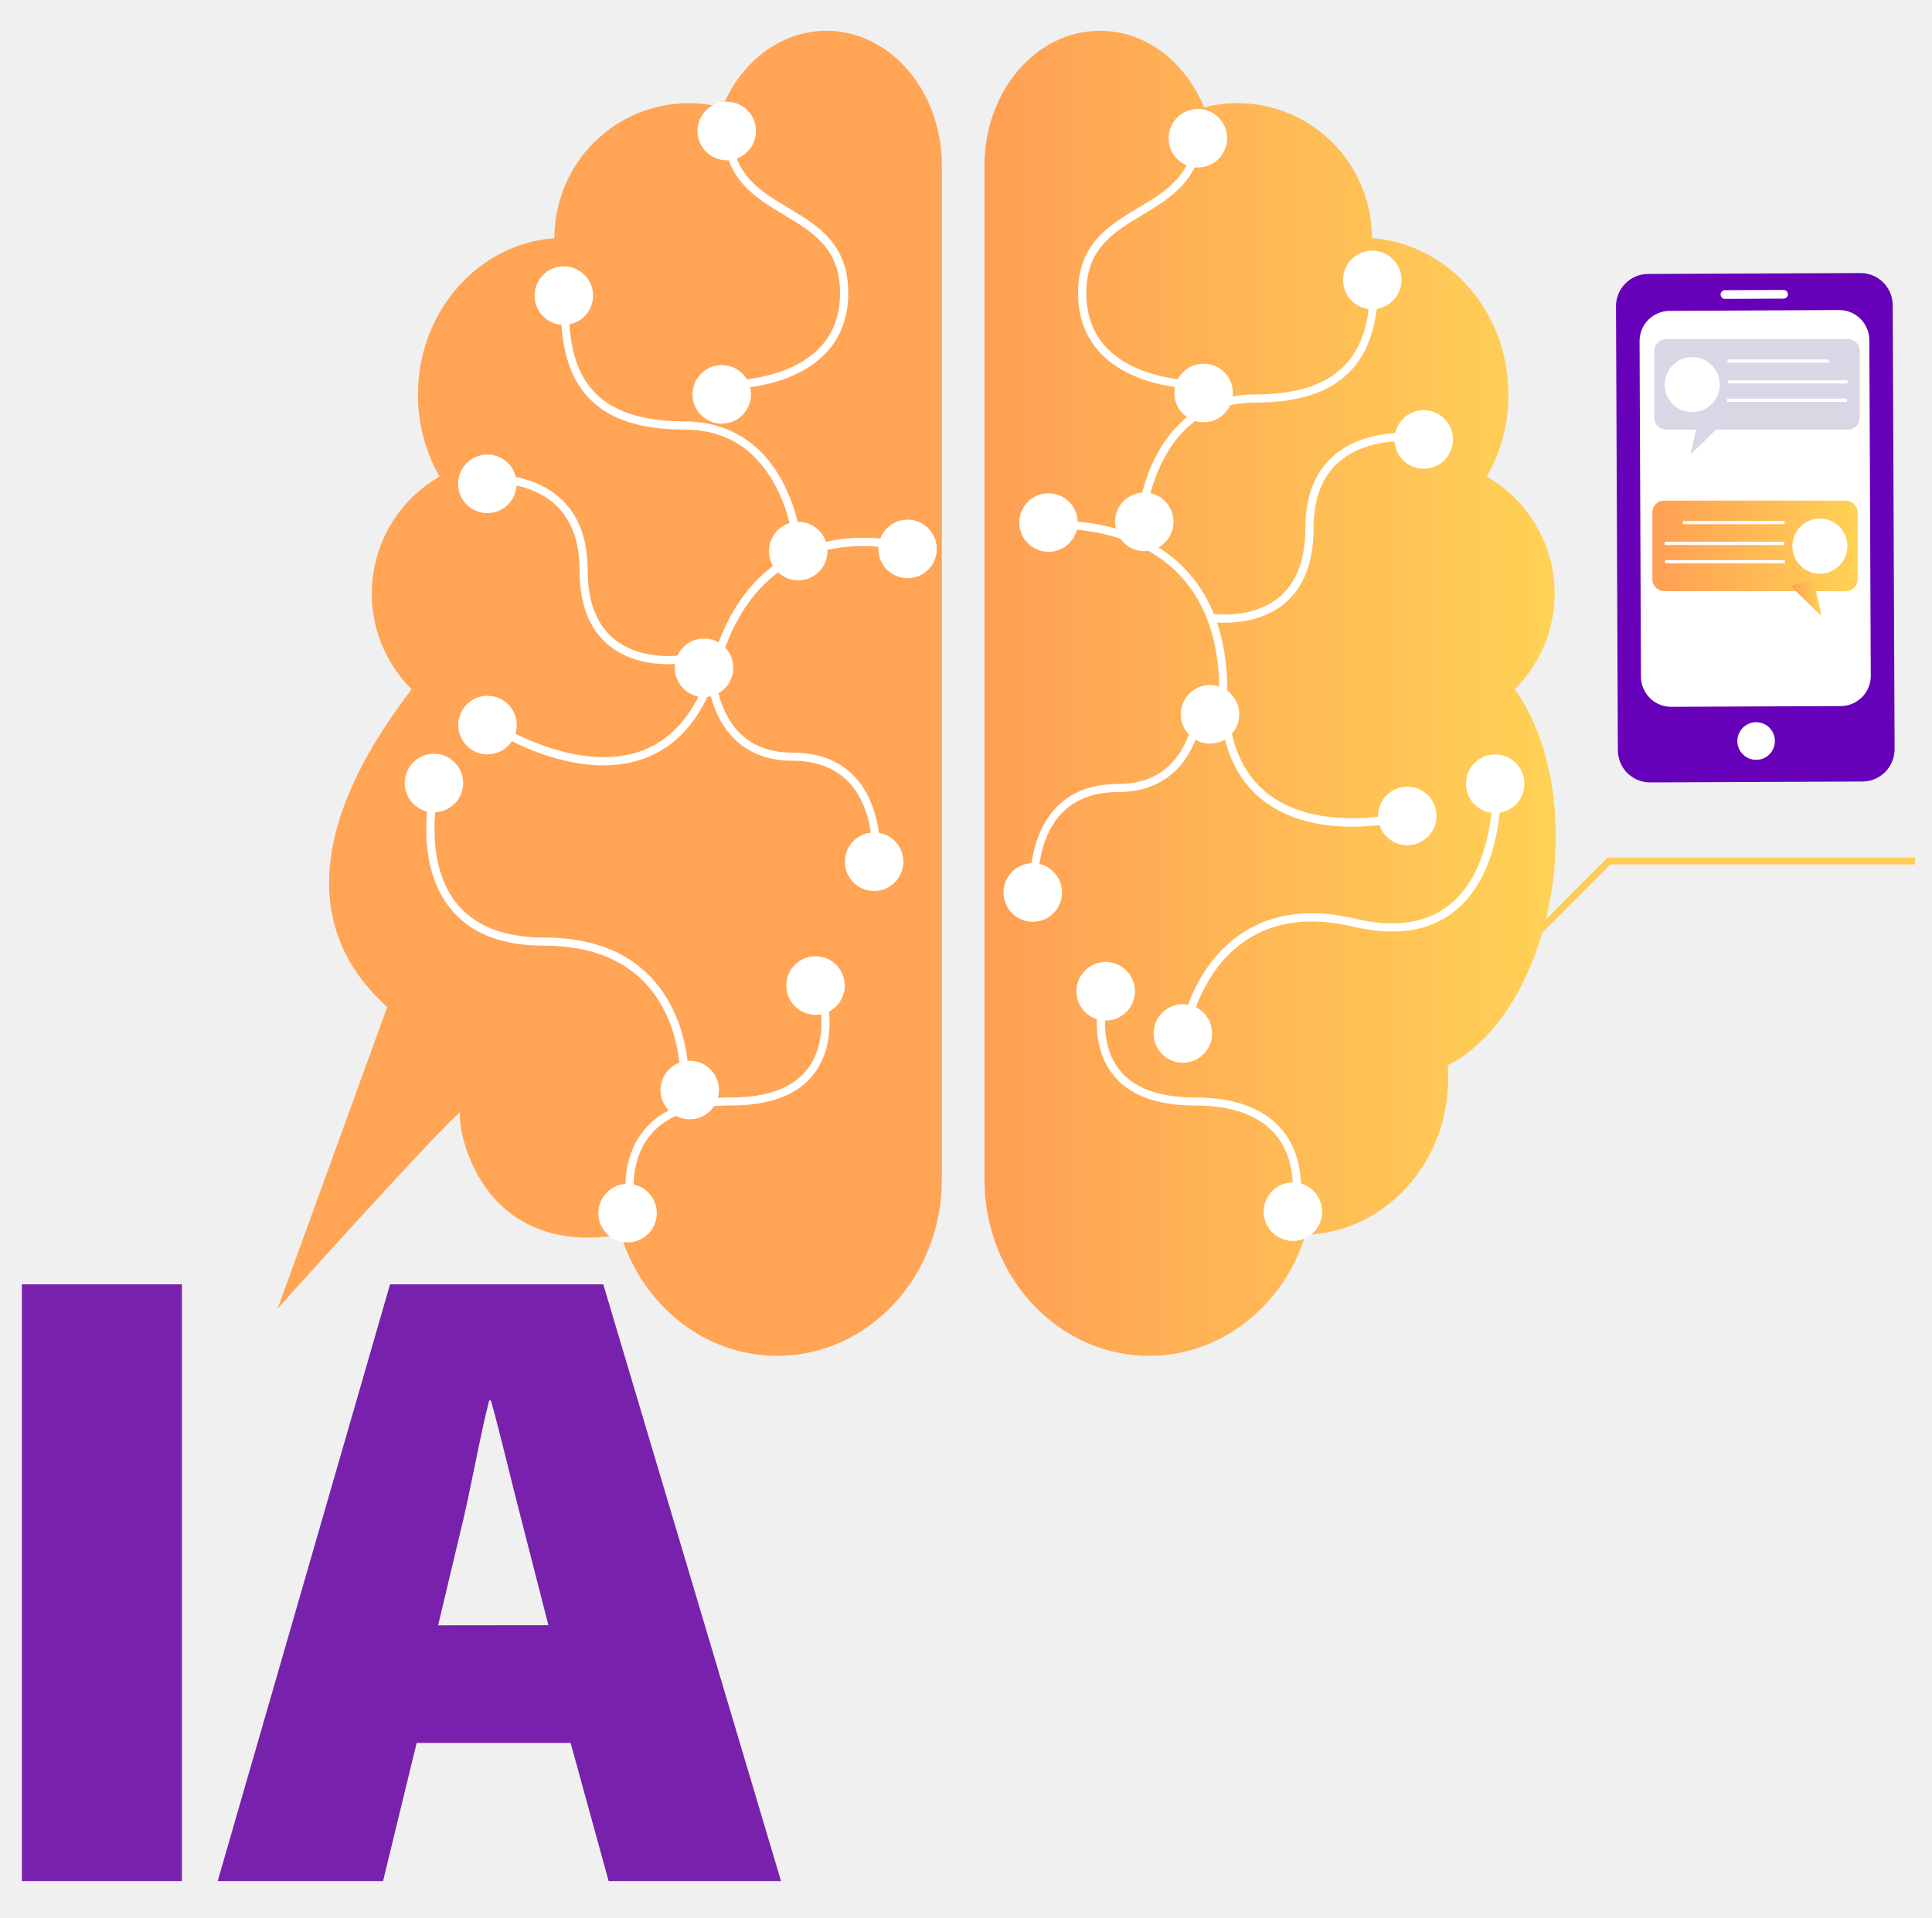
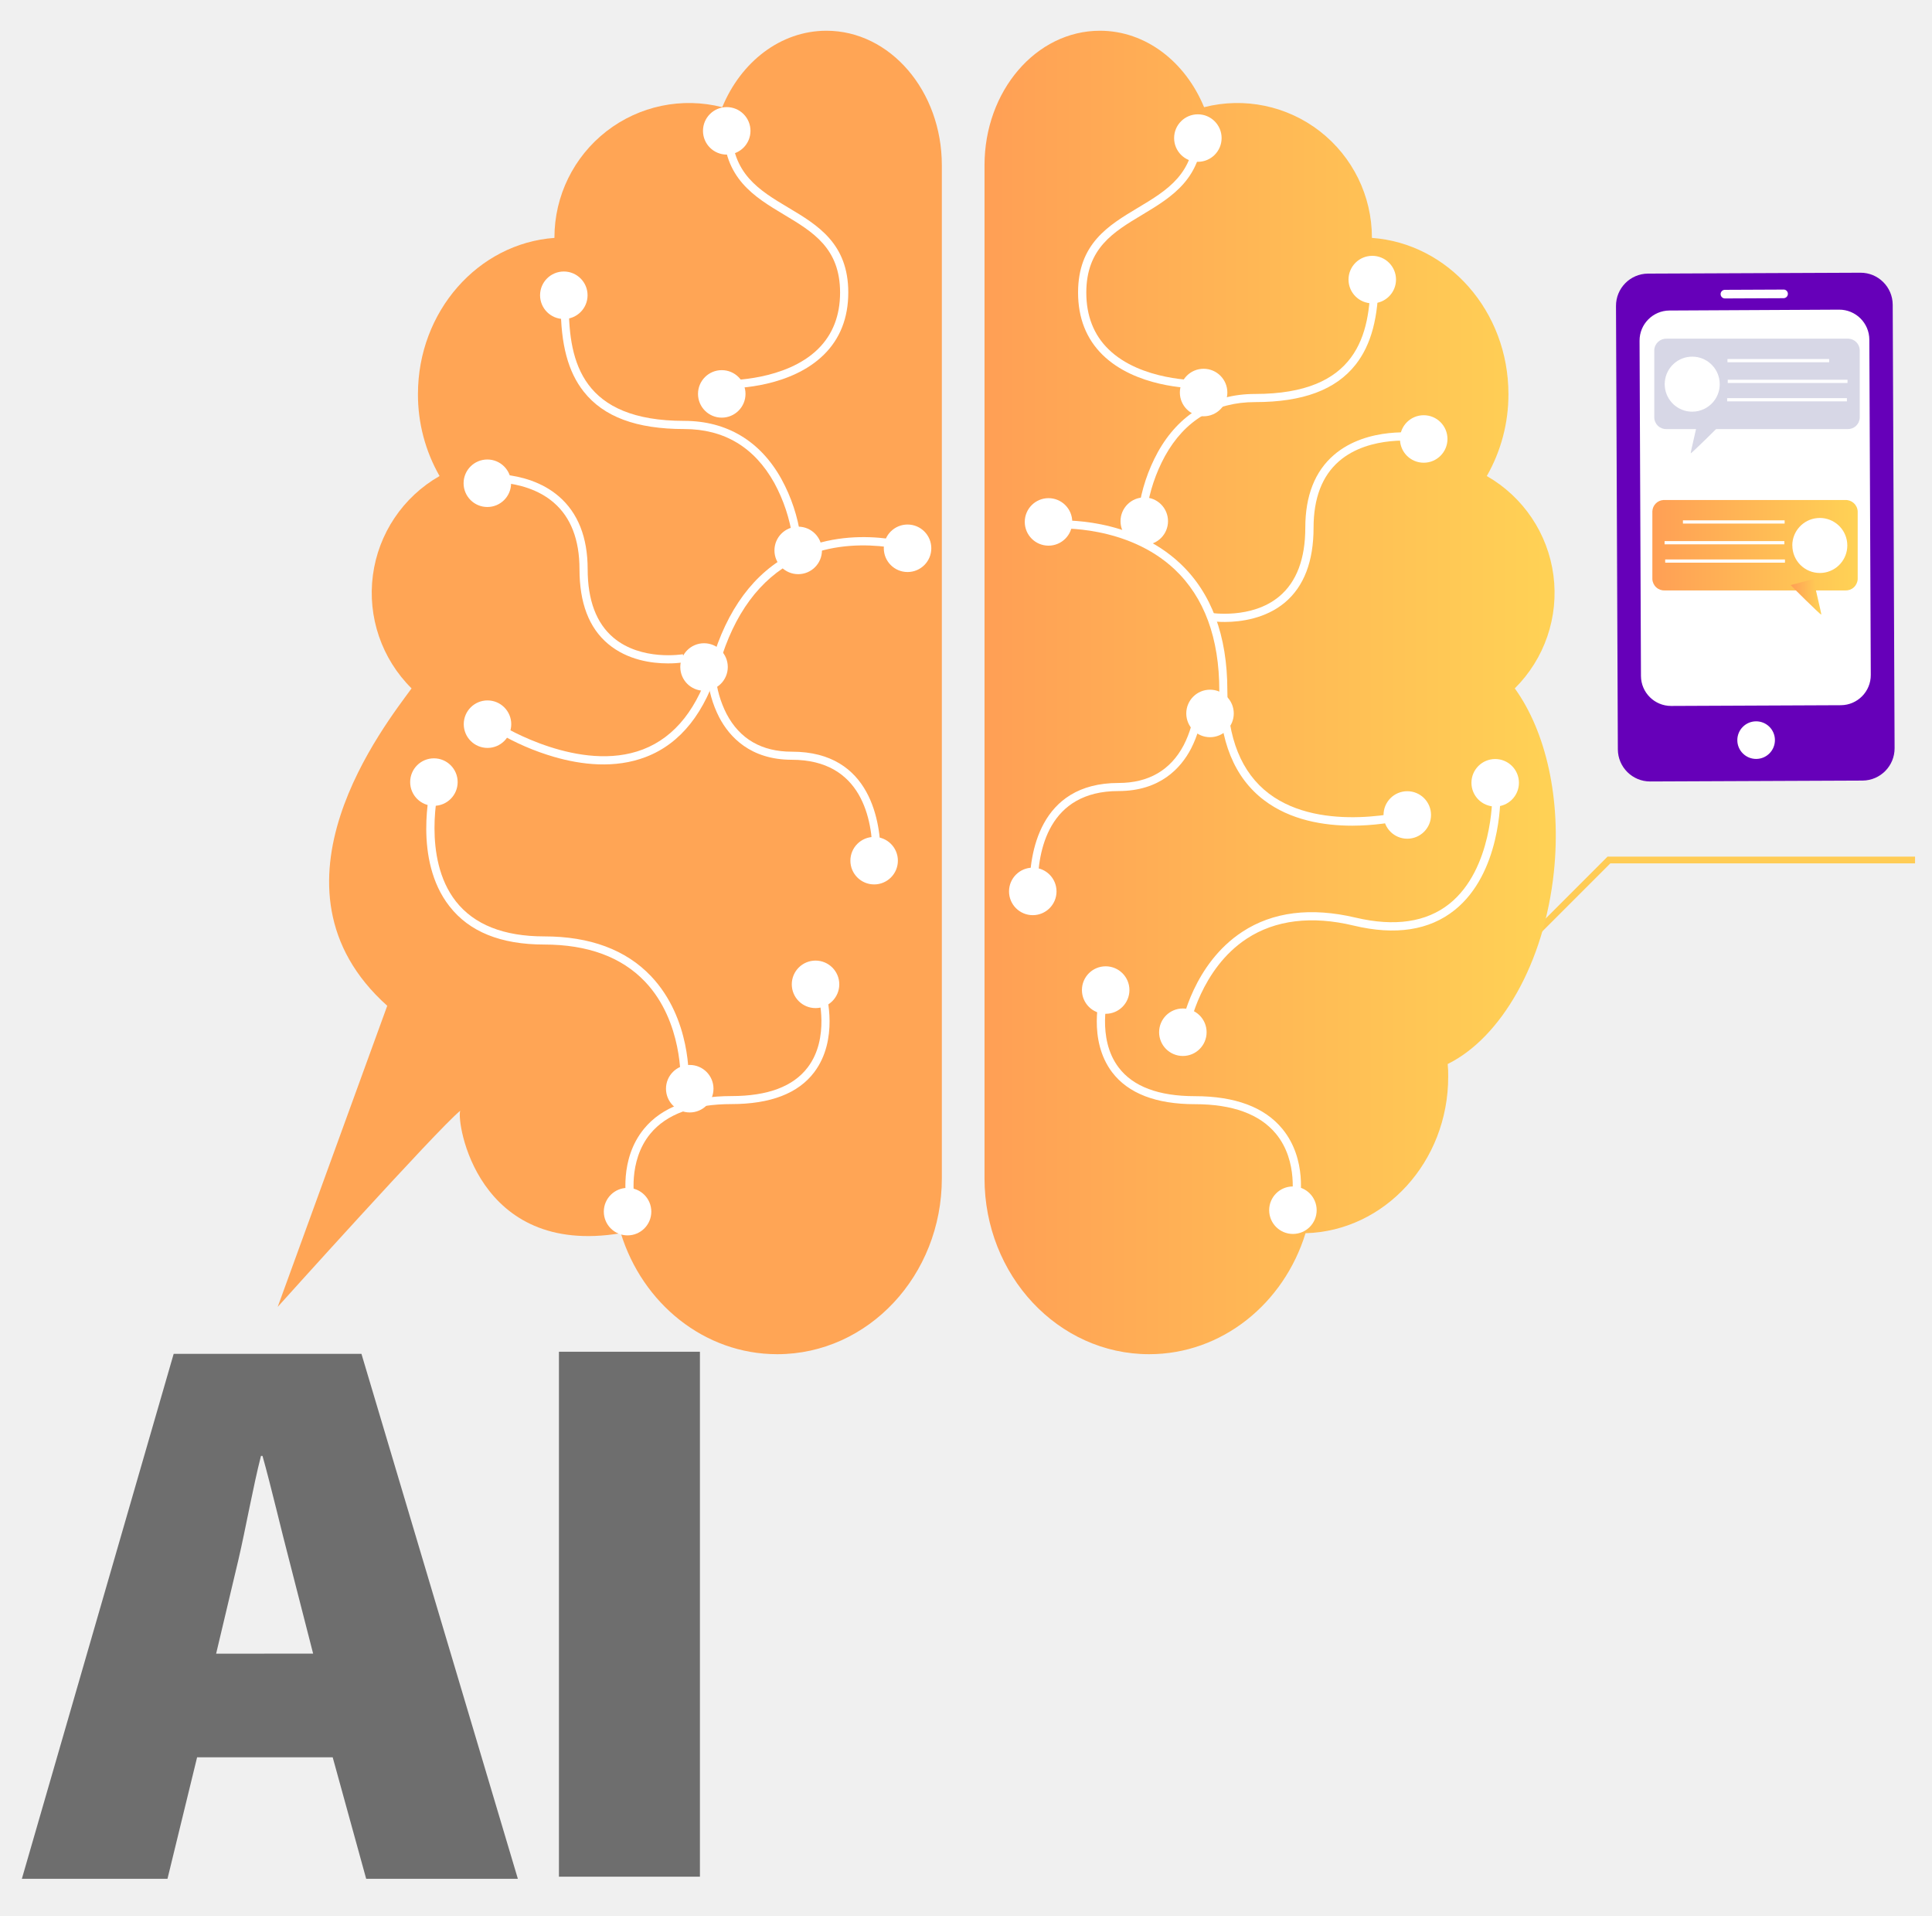
- <svg xmlns="http://www.w3.org/2000/svg" width="136" height="135" viewBox="0 0 136 135" fill="none">
-   <path d="M58.174 2.167C54.943 2.167 52.153 4.37 50.843 7.556C49.444 7.198 47.983 7.165 46.57 7.459C45.157 7.754 43.83 8.367 42.691 9.254C41.551 10.14 40.628 11.275 39.994 12.573C39.359 13.871 39.029 15.297 39.029 16.742V16.767C33.661 17.156 29.421 21.942 29.421 27.779C29.415 29.803 29.939 31.794 30.942 33.552C29.674 34.277 28.591 35.285 27.778 36.498C26.964 37.712 26.441 39.097 26.25 40.546C26.059 41.995 26.206 43.469 26.678 44.852C27.15 46.235 27.935 47.49 28.971 48.519C27.196 50.978 17.946 62.53 27.259 70.891L19.548 92.113C19.548 92.113 30.738 79.65 32.396 78.287C32.122 79.054 33.551 88.618 43.702 86.92C45.223 91.87 49.578 95.447 54.712 95.447C61.111 95.447 66.299 89.897 66.299 83.05V11.648C66.299 6.412 62.661 2.167 58.174 2.167Z" fill="#FFA555" />
-   <path d="M106.172 68.047L105.838 67.712L113.16 60.377H134.807V60.851H113.358L106.172 68.047Z" fill="#FFCC55" />
-   <path d="M106.631 48.519C107.667 47.49 108.452 46.235 108.924 44.852C109.396 43.469 109.543 41.995 109.352 40.546C109.161 39.097 108.639 37.712 107.825 36.498C107.011 35.285 105.928 34.277 104.66 33.552C105.664 31.794 106.189 29.803 106.184 27.779C106.184 21.928 101.942 17.156 96.574 16.767V16.742C96.573 15.297 96.243 13.871 95.609 12.573C94.974 11.275 94.052 10.14 92.912 9.254C91.772 8.367 90.445 7.754 89.032 7.459C87.619 7.165 86.158 7.198 84.76 7.556C83.45 4.37 80.663 2.167 77.428 2.167C72.934 2.167 69.303 6.412 69.303 11.648V83.05C69.303 89.897 74.491 95.447 80.891 95.447C86.025 95.447 90.379 91.872 91.9 86.92C97.47 86.767 101.944 81.886 101.944 75.895C101.944 75.589 101.944 75.285 101.908 74.995C105.642 73.15 108.7 67.912 109.381 61.477C109.927 56.273 108.799 51.525 106.631 48.519Z" fill="url(#paint0_linear_209_1078)" />
-   <path d="M91.487 84.701L90.927 84.591L91.206 84.647L90.927 84.591C90.927 84.564 91.431 81.871 89.822 79.915C88.68 78.527 86.759 77.825 84.108 77.825C81.376 77.825 79.416 77.065 78.286 75.575C76.552 73.28 77.417 70.13 77.455 69.998L78.003 70.153C78.003 70.182 77.178 73.168 78.742 75.236C79.76 76.585 81.567 77.26 84.108 77.26C86.939 77.26 89.011 78.034 90.267 79.562C92.046 81.722 91.509 84.582 91.487 84.701Z" fill="white" />
-   <path d="M83.164 72.32C83.198 72.142 83.996 67.939 87.456 65.673C89.597 64.269 92.273 63.934 95.414 64.674C98.183 65.329 100.409 64.998 102.036 63.695C105.069 61.261 105.047 56.194 105.045 56.144H105.615C105.615 56.369 105.644 61.544 102.395 64.145C100.625 65.567 98.232 65.934 95.284 65.237C92.336 64.539 89.777 64.841 87.77 66.154C84.517 68.283 83.726 72.387 83.726 72.427L83.164 72.32Z" fill="white" />
-   <path d="M95.194 58.196C93.19 58.196 90.837 57.814 88.977 56.396C86.885 54.806 85.831 52.209 85.831 48.679C85.831 44.977 84.775 42.104 82.686 40.129C79.356 36.992 74.496 37.251 74.446 37.253L74.413 36.684C74.622 36.684 79.569 36.41 83.077 39.715C85.279 41.789 86.397 44.802 86.397 48.667C86.397 52.011 87.382 54.455 89.319 55.931C93.08 58.788 99.236 57.112 99.297 57.096L99.45 57.645C98.059 58.004 96.63 58.19 95.194 58.196Z" fill="white" />
-   <path d="M80.722 36L80.153 35.939C80.354 34.513 80.811 33.135 81.502 31.871C82.989 29.187 85.355 27.767 88.35 27.767C95.504 27.767 96.47 23.657 96.47 19.634H97.039C97.039 22.378 96.524 24.307 95.419 25.709C94.019 27.479 91.707 28.341 88.35 28.341C85.541 28.341 83.407 29.619 82.009 32.139C81.355 33.339 80.919 34.647 80.722 36Z" fill="white" />
-   <path d="M86.227 43.837C85.844 43.839 85.462 43.811 85.083 43.754L85.182 43.191C85.211 43.191 88.103 43.677 90.06 42.03C91.271 41.011 91.885 39.384 91.885 37.195C91.885 34.945 92.558 33.224 93.895 32.069C96.264 30.022 99.816 30.517 99.962 30.539L99.881 31.104C99.836 31.104 96.428 30.629 94.264 32.504C93.064 33.543 92.466 35.123 92.466 37.195C92.466 39.562 91.792 41.337 90.444 42.469C89.096 43.6 87.341 43.837 86.227 43.837ZM99.883 31.104L99.924 30.82L99.883 31.104Z" fill="white" />
-   <path d="M84.324 27.371C83.744 27.371 79.924 27.281 77.612 25.009C76.469 23.884 75.889 22.408 75.889 20.621C75.889 17.17 78.032 15.885 80.104 14.643C82.176 13.401 84.103 12.245 84.103 9.018H84.674C84.674 12.573 82.499 13.876 80.405 15.138C78.383 16.351 76.469 17.496 76.469 20.626C76.469 22.253 76.99 23.593 78.021 24.606C80.306 26.856 84.353 26.806 84.393 26.804V27.376L84.324 27.371Z" fill="white" />
-   <path d="M73.049 62.505H72.48C72.48 60.304 73.089 55.186 78.734 55.186C80.852 55.186 82.396 54.286 83.324 52.524C83.759 51.674 84.024 50.747 84.103 49.795L84.674 49.819C84.593 50.849 84.308 51.852 83.838 52.772C83.128 54.133 81.666 55.755 78.734 55.755C73.788 55.755 73.049 59.985 73.049 62.505Z" fill="white" />
-   <path d="M44.118 84.701C44.093 84.582 43.556 81.722 45.338 79.555C46.592 78.028 48.663 77.254 51.494 77.254C54.038 77.254 55.842 76.579 56.86 75.229C58.433 73.161 57.608 70.175 57.601 70.146L58.15 69.991C58.185 70.124 59.048 73.273 57.318 75.569C56.195 77.067 54.227 77.819 51.494 77.819C48.843 77.819 46.917 78.523 45.776 79.911C44.167 81.873 44.67 84.557 44.675 84.584L44.118 84.701Z" fill="white" />
-   <path d="M48.477 76.259L47.906 76.23C47.906 76.187 48.086 72.013 45.407 69.192C43.758 67.453 41.363 66.573 38.307 66.573C35.252 66.573 33.034 65.673 31.636 63.873C29.07 60.586 30.288 55.559 30.337 55.346L30.89 55.483C30.877 55.532 29.693 60.458 32.086 63.524C33.371 65.169 35.456 65.999 38.307 65.999C41.534 65.999 44.062 66.942 45.825 68.8C48.672 71.804 48.486 76.077 48.477 76.259Z" fill="white" />
-   <path d="M38.997 53.345C37.616 52.943 36.291 52.369 35.051 51.638L35.35 51.151C35.407 51.185 40.855 54.515 45.259 52.821C47.535 51.946 49.16 49.876 50.092 46.665C51.169 42.955 53.083 40.365 55.777 38.997C60.066 36.803 64.744 38.439 64.942 38.509L64.749 39.047C64.704 39.031 60.098 37.426 56.031 39.508C53.485 40.81 51.672 43.274 50.638 46.825C49.654 50.215 47.91 52.411 45.47 53.35C43.286 54.194 40.92 53.903 38.997 53.345Z" fill="white" />
-   <path d="M55.788 37.904C55.592 36.549 55.158 35.24 54.505 34.038C53.103 31.518 50.971 30.24 48.164 30.24C44.794 30.24 42.493 29.378 41.093 27.608C39.988 26.21 39.473 24.282 39.473 21.532H40.042C40.042 25.553 41.008 29.664 48.164 29.664C51.157 29.664 53.526 31.084 55.011 33.77C55.702 35.034 56.158 36.412 56.359 37.838L55.788 37.904Z" fill="white" />
-   <path d="M47.012 46.757C45.888 46.757 44.178 46.532 42.815 45.392C41.451 44.251 40.792 42.484 40.792 40.115C40.792 38.043 40.183 36.464 38.979 35.424C36.809 33.545 33.4 34.02 33.362 34.025L33.279 33.462C33.429 33.44 36.982 32.942 39.345 34.992C40.68 36.146 41.367 37.87 41.367 40.115C41.367 42.307 41.981 43.94 43.194 44.955C45.154 46.602 48.041 46.118 48.07 46.111L48.169 46.674C47.786 46.733 47.399 46.761 47.012 46.757Z" fill="white" />
-   <path d="M51.279 27.371H51.209V26.8C51.249 26.8 55.303 26.845 57.583 24.599C58.612 23.587 59.136 22.248 59.136 20.621C59.136 17.491 57.222 16.346 55.197 15.133C53.094 13.871 50.928 12.569 50.928 9.013H51.499C51.499 12.245 53.442 13.41 55.501 14.639C57.559 15.867 59.714 17.165 59.714 20.617C59.714 22.403 59.134 23.879 57.99 25.004C55.678 27.281 51.861 27.371 51.279 27.371Z" fill="white" />
-   <path d="M61.992 60.3H61.421C61.421 57.78 60.682 53.55 55.736 53.55C52.815 53.55 51.344 51.928 50.631 50.566C50.16 49.648 49.877 48.644 49.798 47.614L50.366 47.59C50.447 48.541 50.712 49.468 51.146 50.319C52.074 52.085 53.618 52.981 55.736 52.981C61.381 52.969 61.992 58.088 61.992 60.3Z" fill="white" />
-   <path d="M12.807 90.412V132.421H1.539V90.412H12.807Z" fill="#7721AD" />
-   <path d="M29.329 122.699L26.963 132.421H15.324L27.457 90.412H42.466L54.977 132.421H42.844L40.168 122.699H29.329ZM38.604 114.408L36.674 106.875C36.051 104.508 35.243 101.025 34.557 98.586H34.434C33.811 101.016 33.189 104.508 32.636 106.875L30.839 114.417L38.604 114.408Z" fill="#7721AD" />
-   <path d="M34.306 35.622C35.167 35.622 35.865 34.923 35.865 34.06C35.865 33.198 35.167 32.499 34.306 32.499C33.444 32.499 32.746 33.198 32.746 34.06C32.746 34.923 33.444 35.622 34.306 35.622Z" fill="white" stroke="white" stroke-miterlimit="10" />
-   <path d="M49.56 48.573C50.421 48.573 51.119 47.874 51.119 47.011C51.119 46.149 50.421 45.45 49.56 45.45C48.699 45.45 48 46.149 48 47.011C48 47.874 48.699 48.573 49.56 48.573Z" fill="white" stroke="white" stroke-miterlimit="10" />
-   <path d="M34.317 52.603C35.178 52.603 35.876 51.904 35.876 51.041C35.876 50.179 35.178 49.48 34.317 49.48C33.456 49.48 32.757 50.179 32.757 51.041C32.757 51.904 33.456 52.603 34.317 52.603Z" fill="white" stroke="white" stroke-miterlimit="10" />
-   <path d="M48.553 78.296C49.414 78.296 50.112 77.596 50.112 76.734C50.112 75.872 49.414 75.172 48.553 75.172C47.692 75.172 46.994 75.872 46.994 76.734C46.994 77.596 47.692 78.296 48.553 78.296Z" fill="white" stroke="white" stroke-miterlimit="10" />
-   <path d="M61.533 62.224C62.395 62.224 63.093 61.525 63.093 60.662C63.093 59.8 62.395 59.101 61.533 59.101C60.672 59.101 59.974 59.8 59.974 60.662C59.974 61.525 60.672 62.224 61.533 62.224Z" fill="white" stroke="white" stroke-miterlimit="10" />
-   <path d="M57.408 70.94C58.269 70.94 58.967 70.241 58.967 69.379C58.967 68.516 58.269 67.817 57.408 67.817C56.547 67.817 55.849 68.516 55.849 69.379C55.849 70.241 56.547 70.94 57.408 70.94Z" fill="white" stroke="white" stroke-miterlimit="10" />
-   <path d="M30.544 56.684C31.405 56.684 32.104 55.985 32.104 55.123C32.104 54.26 31.405 53.561 30.544 53.561C29.683 53.561 28.985 54.26 28.985 55.123C28.985 55.985 29.683 56.684 30.544 56.684Z" fill="white" stroke="white" stroke-miterlimit="10" />
-   <path d="M44.176 86.96C45.037 86.96 45.736 86.261 45.736 85.399C45.736 84.536 45.037 83.837 44.176 83.837C43.315 83.837 42.617 84.536 42.617 85.399C42.617 86.261 43.315 86.96 44.176 86.96Z" fill="white" stroke="white" stroke-miterlimit="10" />
-   <path d="M83.265 74.315C84.127 74.315 84.825 73.616 84.825 72.754C84.825 71.891 84.127 71.192 83.265 71.192C82.404 71.192 81.706 71.891 81.706 72.754C81.706 73.616 82.404 74.315 83.265 74.315Z" fill="white" stroke="white" stroke-miterlimit="10" />
-   <path d="M77.832 71.343C78.694 71.343 79.392 70.644 79.392 69.781C79.392 68.919 78.694 68.22 77.832 68.22C76.971 68.22 76.273 68.919 76.273 69.781C76.273 70.644 76.971 71.343 77.832 71.343Z" fill="white" stroke="white" stroke-miterlimit="10" />
-   <path d="M72.701 64.391C73.562 64.391 74.26 63.691 74.26 62.829C74.26 61.967 73.562 61.267 72.701 61.267C71.839 61.267 71.141 61.967 71.141 62.829C71.141 63.691 71.839 64.391 72.701 64.391Z" fill="white" stroke="white" stroke-miterlimit="10" />
-   <path d="M85.177 51.847C86.039 51.847 86.737 51.148 86.737 50.285C86.737 49.423 86.039 48.724 85.177 48.724C84.316 48.724 83.618 49.423 83.618 50.285C83.618 51.148 84.316 51.847 85.177 51.847Z" fill="white" stroke="white" stroke-miterlimit="10" />
-   <path d="M73.808 38.347C74.669 38.347 75.368 37.648 75.368 36.785C75.368 35.923 74.669 35.224 73.808 35.224C72.947 35.224 72.249 35.923 72.249 36.785C72.249 37.648 72.947 38.347 73.808 38.347Z" fill="white" stroke="white" stroke-miterlimit="10" />
-   <path d="M100.22 32.501C101.082 32.501 101.78 31.802 101.78 30.94C101.78 30.077 101.082 29.378 100.22 29.378C99.359 29.378 98.661 30.077 98.661 30.94C98.661 31.802 99.359 32.501 100.22 32.501Z" fill="white" stroke="white" stroke-miterlimit="10" />
-   <path d="M80.549 38.295C81.41 38.295 82.108 37.596 82.108 36.733C82.108 35.871 81.41 35.172 80.549 35.172C79.688 35.172 78.99 35.871 78.99 36.733C78.99 37.596 79.688 38.295 80.549 38.295Z" fill="white" stroke="white" stroke-miterlimit="10" />
-   <path d="M96.598 21.267C97.46 21.267 98.158 20.568 98.158 19.706C98.158 18.843 97.46 18.144 96.598 18.144C95.737 18.144 95.039 18.843 95.039 19.706C95.039 20.568 95.737 21.267 96.598 21.267Z" fill="white" stroke="white" stroke-miterlimit="10" />
-   <path d="M84.726 29.227C85.587 29.227 86.285 28.528 86.285 27.666C86.285 26.804 85.587 26.105 84.726 26.105C83.865 26.105 83.166 26.804 83.166 27.666C83.166 28.528 83.865 29.227 84.726 29.227Z" fill="white" stroke="white" stroke-miterlimit="10" />
-   <path d="M84.321 11.293C85.183 11.293 85.881 10.594 85.881 9.731C85.881 8.869 85.183 8.17 84.321 8.17C83.46 8.17 82.762 8.869 82.762 9.731C82.762 10.594 83.46 11.293 84.321 11.293Z" fill="white" stroke="white" stroke-miterlimit="10" />
-   <path d="M99.063 59.002C99.924 59.002 100.623 58.303 100.623 57.44C100.623 56.578 99.924 55.879 99.063 55.879C98.202 55.879 97.504 56.578 97.504 57.44C97.504 58.303 98.202 59.002 99.063 59.002Z" fill="white" stroke="white" stroke-miterlimit="10" />
-   <path d="M105.251 56.734C106.112 56.734 106.811 56.035 106.811 55.172C106.811 54.31 106.112 53.611 105.251 53.611C104.39 53.611 103.692 54.31 103.692 55.172C103.692 56.035 104.39 56.734 105.251 56.734Z" fill="white" stroke="white" stroke-miterlimit="10" />
-   <path d="M91.013 86.859C91.874 86.859 92.572 86.16 92.572 85.297C92.572 84.435 91.874 83.736 91.013 83.736C90.151 83.736 89.453 84.435 89.453 85.297C89.453 86.16 90.151 86.859 91.013 86.859Z" fill="white" stroke="white" stroke-miterlimit="10" />
-   <path d="M51.157 10.784C52.018 10.784 52.717 10.085 52.717 9.223C52.717 8.36 52.018 7.661 51.157 7.661C50.296 7.661 49.598 8.36 49.598 9.223C49.598 10.085 50.296 10.784 51.157 10.784Z" fill="white" stroke="white" stroke-miterlimit="10" />
-   <path d="M39.689 22.372C40.55 22.372 41.248 21.673 41.248 20.81C41.248 19.948 40.55 19.249 39.689 19.249C38.828 19.249 38.13 19.948 38.13 20.81C38.13 21.673 38.828 22.372 39.689 22.372Z" fill="white" stroke="white" stroke-miterlimit="10" />
-   <path d="M50.807 29.324C51.668 29.324 52.366 28.625 52.366 27.763C52.366 26.9 51.668 26.201 50.807 26.201C49.946 26.201 49.247 26.9 49.247 27.763C49.247 28.625 49.946 29.324 50.807 29.324Z" fill="white" stroke="white" stroke-miterlimit="10" />
-   <path d="M56.188 40.356C57.049 40.356 57.748 39.657 57.748 38.794C57.748 37.932 57.049 37.233 56.188 37.233C55.327 37.233 54.629 37.932 54.629 38.794C54.629 39.657 55.327 40.356 56.188 40.356Z" fill="white" stroke="white" stroke-miterlimit="10" />
-   <path d="M63.886 40.205C64.747 40.205 65.445 39.506 65.445 38.644C65.445 37.781 64.747 37.082 63.886 37.082C63.025 37.082 62.327 37.781 62.327 38.644C62.327 39.506 63.025 40.205 63.886 40.205Z" fill="white" stroke="white" stroke-miterlimit="10" />
-   <path d="M131.109 55.017L116.164 55.08C115.563 55.082 114.985 54.846 114.558 54.422C114.131 53.998 113.889 53.421 113.886 52.819L113.756 21.566C113.753 20.966 113.988 20.388 114.409 19.961C114.83 19.533 115.403 19.29 116.003 19.285L130.958 19.222C131.558 19.219 132.134 19.454 132.56 19.876C132.987 20.297 133.229 20.871 133.234 21.472L133.367 52.724C133.369 53.023 133.312 53.32 133.2 53.597C133.088 53.874 132.922 54.127 132.712 54.34C132.503 54.553 132.253 54.722 131.978 54.838C131.703 54.955 131.407 55.015 131.109 55.017Z" fill="#6600B9" />
-   <path d="M129.578 49.705L117.641 49.757C117.078 49.758 116.539 49.536 116.14 49.14C115.741 48.743 115.515 48.204 115.513 47.642L115.414 24.017C115.413 23.738 115.466 23.461 115.572 23.203C115.678 22.945 115.833 22.711 116.029 22.513C116.225 22.315 116.458 22.158 116.715 22.05C116.972 21.942 117.248 21.887 117.526 21.886L129.462 21.825C130.024 21.823 130.564 22.045 130.963 22.442C131.362 22.838 131.587 23.377 131.589 23.94L131.69 47.565C131.693 47.844 131.639 48.122 131.534 48.381C131.429 48.639 131.274 48.875 131.078 49.074C130.882 49.273 130.648 49.431 130.391 49.539C130.134 49.647 129.858 49.704 129.578 49.705Z" fill="white" />
-   <path d="M125.55 20.41L121.424 20.428C121.384 20.427 121.344 20.435 121.307 20.45C121.27 20.466 121.236 20.488 121.208 20.517C121.179 20.545 121.157 20.579 121.141 20.616C121.126 20.654 121.118 20.694 121.119 20.734C121.119 20.774 121.127 20.814 121.142 20.851C121.158 20.889 121.18 20.922 121.209 20.951C121.238 20.979 121.272 21.002 121.309 21.017C121.346 21.032 121.386 21.04 121.427 21.04L125.552 21.022C125.592 21.022 125.632 21.014 125.669 20.998C125.707 20.983 125.74 20.96 125.769 20.931C125.797 20.903 125.82 20.869 125.835 20.831C125.85 20.794 125.858 20.754 125.857 20.713C125.857 20.673 125.849 20.633 125.834 20.596C125.818 20.559 125.796 20.525 125.767 20.497C125.738 20.469 125.704 20.447 125.667 20.432C125.63 20.417 125.59 20.409 125.55 20.41Z" fill="white" />
-   <path d="M124.943 52.157C124.945 52.42 124.869 52.676 124.725 52.895C124.581 53.114 124.375 53.286 124.133 53.388C123.892 53.489 123.626 53.517 123.369 53.467C123.111 53.418 122.875 53.293 122.689 53.108C122.503 52.924 122.375 52.688 122.323 52.431C122.271 52.174 122.296 51.907 122.395 51.664C122.494 51.422 122.663 51.214 122.88 51.067C123.097 50.921 123.353 50.842 123.615 50.841C123.965 50.84 124.302 50.978 124.551 51.224C124.8 51.471 124.941 51.807 124.943 52.157Z" fill="white" />
-   <path d="M116.45 24.671V29.446C116.461 29.668 116.56 29.877 116.724 30.027C116.889 30.177 117.106 30.255 117.328 30.244H130.035C130.257 30.255 130.474 30.177 130.639 30.027C130.803 29.877 130.902 29.668 130.913 29.446V24.665C130.904 24.46 130.82 24.265 130.676 24.119C130.533 23.973 130.34 23.885 130.136 23.872H117.328C117.106 23.862 116.889 23.94 116.724 24.09C116.56 24.24 116.461 24.449 116.45 24.671Z" fill="#D7D7E6" />
-   <path d="M121.168 29.864C121.15 29.909 119.016 32.02 119.016 31.948C119.016 31.876 119.016 31.878 119.571 29.444L121.168 29.864Z" fill="#D7D7E6" />
-   <path d="M121.058 27.076C121.058 27.439 120.957 27.794 120.765 28.102C120.574 28.409 120.3 28.657 119.975 28.816C119.71 28.948 119.418 29.017 119.121 29.016C118.936 29.015 118.751 28.989 118.573 28.937C118.228 28.835 117.919 28.64 117.679 28.371C117.439 28.103 117.278 27.774 117.215 27.42C117.151 27.065 117.188 26.7 117.319 26.366C117.451 26.031 117.674 25.739 117.961 25.524C118.249 25.308 118.591 25.177 118.949 25.145C119.307 25.113 119.667 25.182 119.988 25.343C120.31 25.504 120.58 25.752 120.769 26.058C120.958 26.364 121.058 26.717 121.058 27.076Z" fill="white" />
-   <path d="M128.761 25.306H121.602V25.533H128.761V25.306Z" fill="white" />
-   <path d="M130.052 26.766H121.622V26.993H130.052V26.766Z" fill="white" />
-   <path d="M130.01 28.062H121.579V28.289H130.01V28.062Z" fill="white" />
-   <path d="M130.769 36.041V40.817C130.758 41.04 130.659 41.249 130.495 41.398C130.33 41.548 130.113 41.626 129.891 41.616H117.193C116.971 41.626 116.754 41.548 116.589 41.398C116.425 41.249 116.326 41.04 116.315 40.817V36.036C116.324 35.831 116.409 35.636 116.553 35.489C116.697 35.342 116.89 35.254 117.095 35.242H129.902C130.122 35.234 130.337 35.314 130.499 35.463C130.661 35.613 130.758 35.82 130.769 36.041Z" fill="url(#paint1_linear_209_1078)" />
-   <path d="M126.051 41.236C126.069 41.281 128.203 43.391 128.206 43.319C128.208 43.247 128.206 43.247 127.648 40.813L126.051 41.236Z" fill="url(#paint2_linear_209_1078)" />
-   <path d="M126.17 38.446C126.17 38.7 126.219 38.953 126.317 39.188C126.414 39.424 126.557 39.638 126.736 39.818C126.916 39.998 127.13 40.141 127.365 40.238C127.6 40.336 127.852 40.386 128.107 40.385C128.292 40.386 128.477 40.359 128.655 40.306C129 40.205 129.309 40.009 129.549 39.741C129.789 39.473 129.95 39.143 130.013 38.789C130.076 38.435 130.04 38.07 129.908 37.735C129.777 37.4 129.554 37.108 129.266 36.893C128.979 36.678 128.637 36.546 128.279 36.514C127.921 36.483 127.561 36.551 127.239 36.712C126.918 36.873 126.648 37.121 126.459 37.427C126.27 37.733 126.17 38.086 126.17 38.446Z" fill="white" />
-   <path d="M118.467 36.902H125.626V36.675H118.467V36.902Z" fill="white" />
-   <path d="M117.175 38.365H125.606V38.138H117.175V38.365Z" fill="white" />
-   <path d="M117.218 39.658H125.649V39.431H117.218V39.658Z" fill="white" />
+ <svg xmlns="http://www.w3.org/2000/svg" xmlns:xlink="http://www.w3.org/1999/xlink" id="Слой_1" data-name="Слой 1" viewBox="0 0 605.28 600">
  <defs>
-     <linearGradient id="paint0_linear_209_1078" x1="69.303" y1="48.807" x2="109.518" y2="48.807" gradientUnits="userSpaceOnUse">
-       <stop stop-color="#FF9F55" />
-       <stop offset="1" stop-color="#FFD255" />
+     <style>.cls-1{fill:#ffa555;}.cls-2{fill:#fc5;}.cls-3{fill:url(#linear-gradient);}.cls-4,.cls-6{fill:#fff;}.cls-5{fill:#6e6e6e;}.cls-6{stroke:#fff;stroke-miterlimit:10;}.cls-7{fill:#6600b9;}.cls-8{fill:#d7d7e6;}.cls-9{fill:url(#linear-gradient-2);}.cls-10{fill:url(#linear-gradient-3);}</style>
+     <linearGradient id="linear-gradient" x1="308.44" y1="383.8" x2="487.42" y2="383.8" gradientTransform="matrix(1, 0, 0, -1, 0, 600.72)" gradientUnits="userSpaceOnUse">
+       <stop offset="0" stop-color="#ff9f55" />
+       <stop offset="1" stop-color="#ffd255" />
    </linearGradient>
-     <linearGradient id="paint1_linear_209_1078" x1="116.315" y1="38.43" x2="130.778" y2="38.43" gradientUnits="userSpaceOnUse">
-       <stop stop-color="#FF9F55" />
-       <stop offset="1" stop-color="#FFD255" />
-     </linearGradient>
-     <linearGradient id="paint2_linear_209_1078" x1="126.06" y1="42.068" x2="128.215" y2="42.068" gradientUnits="userSpaceOnUse">
-       <stop stop-color="#FF9F55" />
-       <stop offset="1" stop-color="#FFD255" />
-     </linearGradient>
+     <linearGradient id="linear-gradient-2" x1="517.67" y1="429.93" x2="582" y2="429.93" xlink:href="#linear-gradient" />
+     <linearGradient id="linear-gradient-3" x1="561.04" y1="413.76" x2="570.63" y2="413.76" xlink:href="#linear-gradient" />
  </defs>
+   <path class="cls-1" d="M258.91,9.63c-14.38,0-26.8,9.79-32.63,23.95A42.15,42.15,0,0,0,173.7,74.41v.11c-23.89,1.73-42.76,23-42.76,48.94a51.41,51.41,0,0,0,6.77,25.66,42.13,42.13,0,0,0-8.77,66.52c-7.9,10.93-49.07,62.27-7.62,99.43L87,409.39s49.8-55.39,57.18-61.45c-1.22,3.41,5.14,45.92,50.32,38.37,6.77,22,26.15,37.9,49,37.9,28.48,0,51.57-24.67,51.57-55.1V51.77C295.07,28.5,278.88,9.63,258.91,9.63Z" />
+   <polygon class="cls-2" points="472.53 302.43 471.04 300.94 503.63 268.34 599.97 268.34 599.97 270.45 504.51 270.45 472.53 302.43" />
+   <path class="cls-3" d="M474.57,215.64a42.15,42.15,0,0,0-8.77-66.52,51.42,51.42,0,0,0,6.78-25.66c0-26-18.88-47.21-42.77-48.94v-.11a42.15,42.15,0,0,0-52.58-40.83C371.4,19.42,359,9.63,344.6,9.63c-20,0-36.16,18.87-36.16,42.14V369.11c0,30.43,23.09,55.1,51.57,55.1,22.85,0,42.23-15.89,49-37.9,24.79-.68,44.7-22.37,44.7-49a32.86,32.86,0,0,0-.16-4c16.62-8.2,30.23-31.48,33.26-60.08C489.24,250.1,484.22,229,474.57,215.64Z" />
+   <path class="cls-4" d="M407.17,376.45l-2.49-.49,1.24.25-1.24-.25c0-.12,2.24-12.09-4.92-20.78-5.08-6.17-13.63-9.29-25.43-9.29-12.16,0-20.88-3.38-25.91-10-7.72-10.2-3.87-24.2-3.7-24.79l2.44.69c0,.13-3.67,13.4,3.29,22.59,4.53,6,12.57,9,23.88,9,12.6,0,21.82,3.44,27.41,10.23C409.66,363.21,407.27,375.92,407.17,376.45Z" />
+   <path class="cls-4" d="M370.13,321.42c.15-.79,3.7-19.47,19.1-29.54,9.53-6.24,21.44-7.73,35.42-4.44,12.32,2.91,22.23,1.44,29.47-4.35,13.5-10.82,13.4-33.34,13.39-33.56h2.54c0,1,.13,24-14.33,35.56-7.88,6.32-18.53,8-31.65,4.85s-24.51-1.76-33.44,4.08c-14.48,9.46-18,27.7-18,27.88Z" />
+   <path class="cls-4" d="M423.67,258.65c-8.92,0-19.39-1.7-27.67-8-9.31-7.07-14-18.61-14-34.3,0-16.45-4.7-29.22-14-38-14.82-13.94-36.45-12.79-36.67-12.78l-.15-2.53c.93,0,22.95-1.22,38.56,13.47,9.8,9.22,14.78,22.61,14.78,39.79,0,14.86,4.38,25.72,13,32.28,16.74,12.7,44.14,5.25,44.41,5.18l.68,2.44A77.11,77.11,0,0,1,423.67,258.65Z" />
+   <path class="cls-4" d="M359.26,160l-2.53-.27a53.12,53.12,0,0,1,6-18.08c6.62-11.93,17.15-18.24,30.48-18.24,31.84,0,36.14-18.27,36.14-36.15h2.53c0,12.2-2.29,20.77-7.21,27-6.23,7.87-16.52,11.7-31.46,11.7-12.5,0-22,5.68-28.22,16.88A51.36,51.36,0,0,0,359.26,160Z" />
+   <path class="cls-4" d="M383.76,194.83a32.12,32.12,0,0,1-5.09-.37l.44-2.5c.13,0,13,2.16,21.71-5.16,5.39-4.53,8.12-11.76,8.12-21.49,0-10,3-17.65,8.95-22.78,10.54-9.1,26.35-6.9,27-6.8l-.36,2.51c-.2,0-15.37-2.11-25,6.22-5.34,4.62-8,11.64-8,20.85,0,10.52-3,18.41-9,23.44S388.72,194.83,383.76,194.83Zm60.78-56.59h0l.18-1.26Z" />
+   <path class="cls-4" d="M375.29,121.65c-2.58,0-19.58-.4-29.87-10.5-5.09-5-7.67-11.56-7.67-19.5,0-15.34,9.54-21.05,18.76-26.57s17.8-10.66,17.8-25h2.54c0,15.8-9.68,21.59-19,27.2-9,5.39-17.52,10.48-17.52,24.39,0,7.23,2.32,13.19,6.91,17.69,10.17,10,28.18,9.78,28.36,9.77v2.54Z" />
+   <path class="cls-4" d="M325.11,277.8h-2.53c0-9.78,2.71-32.53,27.83-32.53,9.43,0,16.3-4,20.43-11.83a32.42,32.42,0,0,0,3.47-12.13l2.54.11a34.81,34.81,0,0,1-3.72,13.12c-3.16,6.05-9.67,13.26-22.72,13.26C328.4,247.8,325.11,266.6,325.11,277.8Z" />
+   <path class="cls-4" d="M196.35,376.45c-.11-.53-2.5-13.24,5.43-22.87,5.58-6.79,14.8-10.23,27.4-10.23,11.32,0,19.35-3,23.88-9,7-9.19,3.33-22.46,3.3-22.59l2.44-.69c.16.59,4,14.59-3.7,24.79-5,6.66-13.76,10-25.92,10-11.8,0-20.37,3.13-25.45,9.3-7.16,8.72-4.92,20.65-4.9,20.77Z" />
+   <path class="cls-4" d="M215.75,338.93l-2.54-.13c0-.19.8-18.74-11.12-31.28-7.34-7.73-18-11.64-31.6-11.64s-23.47-4-29.69-12c-11.42-14.61-6-36.95-5.78-37.9l2.46.61c-.06.22-5.33,22.11,5.32,35.74,5.72,7.31,15,11,27.69,11,14.36,0,25.61,4.19,33.46,12.45C216.62,319.13,215.79,338.12,215.75,338.93Z" />
+   <path class="cls-4" d="M173.56,237.09A76.82,76.82,0,0,1,156,229.5l1.33-2.16c.25.15,24.5,14.95,44.1,7.42,10.13-3.89,17.36-13.09,21.51-27.36,4.79-16.49,13.31-28,25.3-34.08,19.09-9.75,39.91-2.48,40.79-2.17l-.86,2.39c-.2-.07-20.7-7.2-38.8,2.05-11.33,5.79-19.4,16.74-24,32.52-4.38,15.07-12.14,24.83-23,29C192.65,240.86,182.12,239.57,173.56,237.09Z" />
+   <path class="cls-4" d="M248.29,168.46a51.43,51.43,0,0,0-5.71-17.18c-6.24-11.2-15.73-16.88-28.22-16.88-15,0-25.24-3.83-31.47-11.7-4.92-6.21-7.21-14.78-7.21-27h2.53c0,17.87,4.3,36.14,36.15,36.14,13.32,0,23.86,6.31,30.47,18.25a53.12,53.12,0,0,1,6,18.08Z" />
+   <path class="cls-4" d="M209.23,207.81c-5,0-12.61-1-18.68-6.07s-9-12.92-9-23.45c0-9.21-2.71-16.23-8.07-20.85-9.66-8.35-24.83-6.24-25-6.22l-.37-2.5c.67-.1,16.48-2.31,27,6.8,5.94,5.13,9,12.79,9,22.77,0,9.74,2.73,17,8.13,21.51,8.72,7.32,21.57,5.17,21.7,5.14l.44,2.5A31.71,31.71,0,0,1,209.23,207.81Z" />
+   <path class="cls-4" d="M228.22,121.65h-.31v-2.54c.18,0,18.22.2,28.37-9.78,4.58-4.5,6.91-10.45,6.91-17.68,0-13.91-8.52-19-17.53-24.39-9.36-5.61-19-11.4-19-27.2h2.54c0,14.36,8.65,19.54,17.81,25s18.75,11.23,18.75,26.57c0,7.94-2.58,14.5-7.67,19.5C247.8,121.25,230.81,121.65,228.22,121.65Z" />
+   <path class="cls-4" d="M275.9,268h-2.54c0-11.2-3.29-30-25.3-30-13,0-19.55-7.21-22.72-13.26a34.39,34.39,0,0,1-3.71-13.12l2.53-.11h0a32.79,32.79,0,0,0,3.47,12.13c4.13,7.85,11,11.83,20.43,11.83C273.18,235.42,275.9,258.17,275.9,268Z" />
+   <path class="cls-5" d="M219.28,423.44V587.88H175.11V423.44Z" />
+   <path class="cls-5" d="M61.75,550.48l-9.28,38.06H6.85L54.41,424.1h58.83l49,164.44H114.72l-10.49-38.06ZM98.1,518l-7.56-29.49c-2.44-9.26-5.61-22.9-8.3-32.44h-.48c-2.44,9.51-4.88,23.18-7.05,32.44l-7,29.52Z" />
+   <circle class="cls-6" cx="152.68" cy="151.38" r="6.94" />
+   <circle class="cls-6" cx="220.57" cy="208.94" r="6.94" />
+   <circle class="cls-6" cx="152.73" cy="226.85" r="6.94" />
+   <circle class="cls-6" cx="216.09" cy="341.04" r="6.94" />
+   <circle class="cls-6" cx="273.86" cy="269.61" r="6.94" />
+   <circle class="cls-6" cx="255.5" cy="308.35" r="6.94" />
+   <circle class="cls-6" cx="135.94" cy="244.99" r="6.94" />
+   <circle class="cls-6" cx="196.61" cy="379.55" r="6.94" />
+   <circle class="cls-6" cx="370.58" cy="323.35" r="6.94" />
+   <circle class="cls-6" cx="346.4" cy="310.14" r="6.94" />
+   <circle class="cls-6" cx="323.56" cy="279.24" r="6.94" />
+   <circle class="cls-6" cx="379.09" cy="223.49" r="6.94" />
+   <circle class="cls-6" cx="328.49" cy="163.49" r="6.94" />
+   <circle class="cls-6" cx="446.04" cy="137.51" r="6.94" />
+   <circle class="cls-6" cx="358.49" cy="163.26" r="6.94" />
+   <circle class="cls-6" cx="429.92" cy="87.58" r="6.94" />
+   <circle class="cls-6" cx="377.08" cy="122.96" r="6.94" />
+   <circle class="cls-6" cx="375.28" cy="43.25" r="6.94" />
+   <circle class="cls-6" cx="440.89" cy="255.29" r="6.94" />
+   <circle class="cls-6" cx="468.43" cy="245.21" r="6.94" />
+   <circle class="cls-6" cx="405.06" cy="379.1" r="6.94" />
+   <circle class="cls-6" cx="227.68" cy="40.99" r="6.94" />
+   <circle class="cls-6" cx="176.64" cy="92.49" r="6.94" />
+   <circle class="cls-6" cx="226.12" cy="123.39" r="6.94" />
+   <circle class="cls-6" cx="250.07" cy="172.42" r="6.94" />
+   <circle class="cls-6" cx="284.33" cy="171.75" r="6.94" />
+   <path class="cls-7" d="M583.51,244.52,517,244.8a10.11,10.11,0,0,1-10.14-10.05l-.58-138.9a10.09,10.09,0,0,1,10-10.14l66.56-.28a10.07,10.07,0,0,1,10.13,10l.59,138.9a10.11,10.11,0,0,1-10,10.19Z" />
+   <path class="cls-4" d="M576.7,220.91l-53.13.23a9.44,9.44,0,0,1-9.47-9.4l-.44-105a9.43,9.43,0,0,1,9.39-9.47h0L576.18,97a9.44,9.44,0,0,1,9.47,9.4l.45,105a9.44,9.44,0,0,1-9.37,9.51Z" />
+   <path class="cls-4" d="M558.77,90.71l-18.36.08a1.34,1.34,0,0,0-1.36,1.34v0h0a1.36,1.36,0,0,0,1.36,1.36h0l18.36-.08a1.36,1.36,0,0,0,1.36-1.36h0a1.34,1.34,0,0,0-1.35-1.35Z" />
+   <path class="cls-4" d="M556.07,231.81a5.89,5.89,0,1,1-5.93-5.85h0A5.88,5.88,0,0,1,556.07,231.81Z" />
+   <path class="cls-8" d="M518.27,109.65v21.22a3.73,3.73,0,0,0,3.91,3.55h56.55a3.73,3.73,0,0,0,3.91-3.55V109.62a3.69,3.69,0,0,0-3.46-3.52h-57A3.73,3.73,0,0,0,518.27,109.65Z" />
+   <path class="cls-8" d="M539.27,132.73c-.08.2-9.58,9.58-9.58,9.26s0-.31,2.47-11.13Z" />
+   <path class="cls-4" d="M538.78,120.34a8.6,8.6,0,0,1-4.82,7.73,8.49,8.49,0,0,1-3.8.89,8.72,8.72,0,0,1-2.44-.35,8.62,8.62,0,1,1,11.06-8.27Z" />
+   <rect class="cls-4" x="541.2" y="112.47" width="31.86" height="1.01" />
+   <rect class="cls-4" x="541.29" y="118.96" width="37.52" height="1.01" />
+   <rect class="cls-4" x="541.1" y="124.72" width="37.52" height="1.01" />
+   <path class="cls-9" d="M582,160.18v21.23a3.73,3.73,0,0,1-3.91,3.55H521.58a3.73,3.73,0,0,1-3.91-3.55V160.16a3.7,3.7,0,0,1,3.47-3.53h57A3.74,3.74,0,0,1,582,160.18Z" />
+   <path class="cls-10" d="M561,183.27c.08.2,9.58,9.58,9.59,9.26s0-.32-2.48-11.14Z" />
+   <path class="cls-4" d="M561.53,170.87a8.6,8.6,0,0,0,8.6,8.62h0a8.72,8.72,0,0,0,2.44-.35,8.62,8.62,0,1,0-11.06-8.27Z" />
+   <rect class="cls-4" x="527.25" y="163" width="31.86" height="1.01" />
+   <rect class="cls-4" x="521.5" y="169.5" width="37.52" height="1.01" />
+   <rect class="cls-4" x="521.69" y="175.25" width="37.52" height="1.01" />
</svg>
